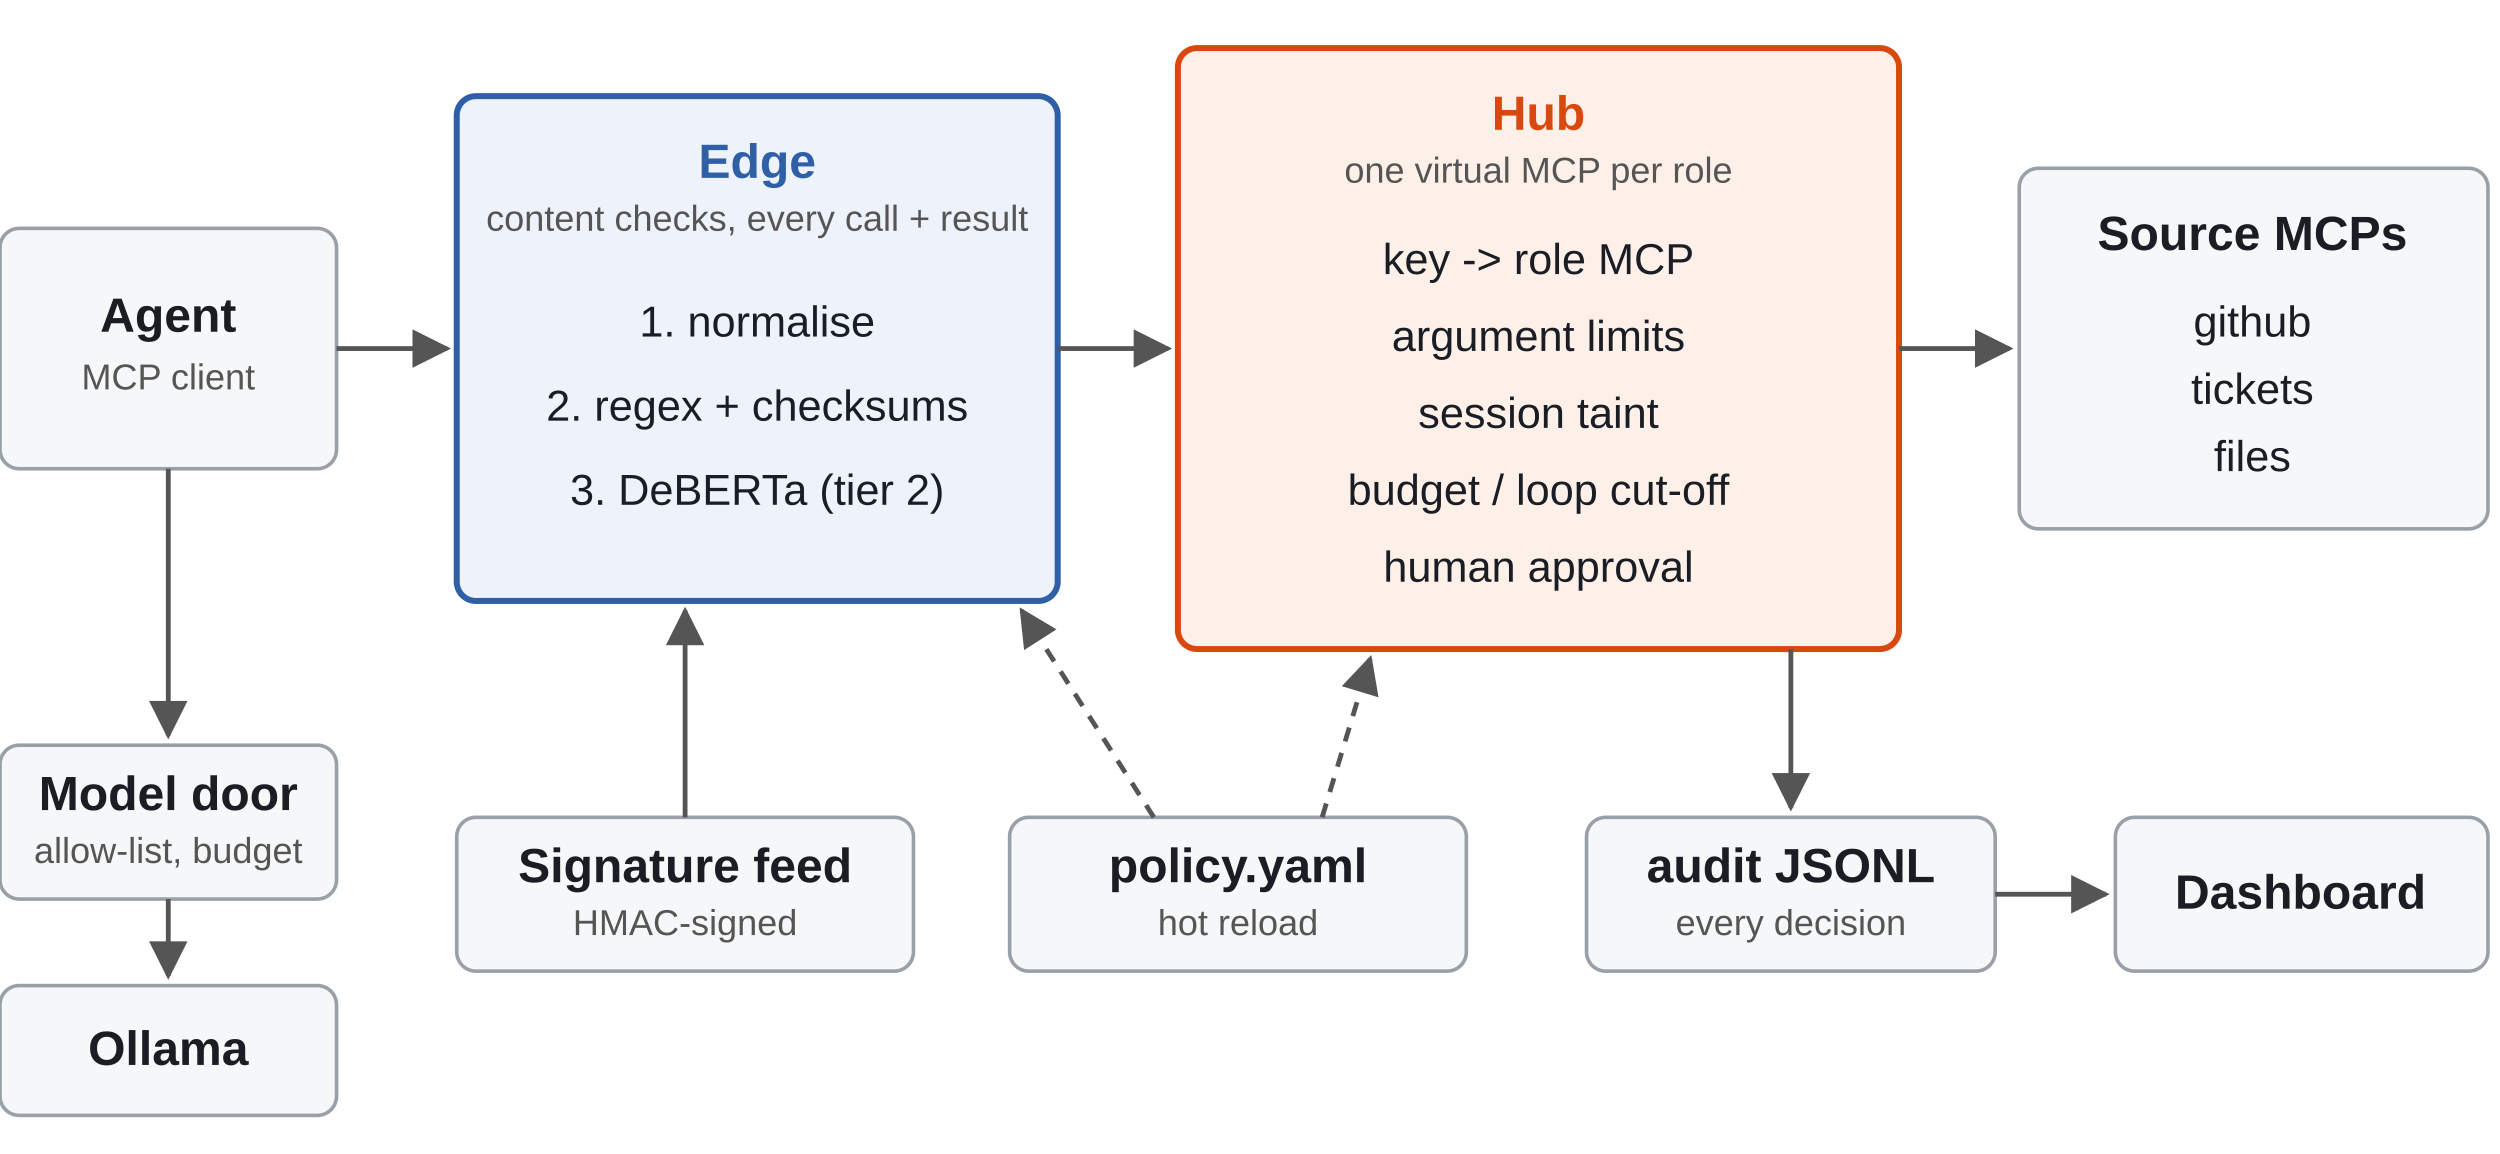
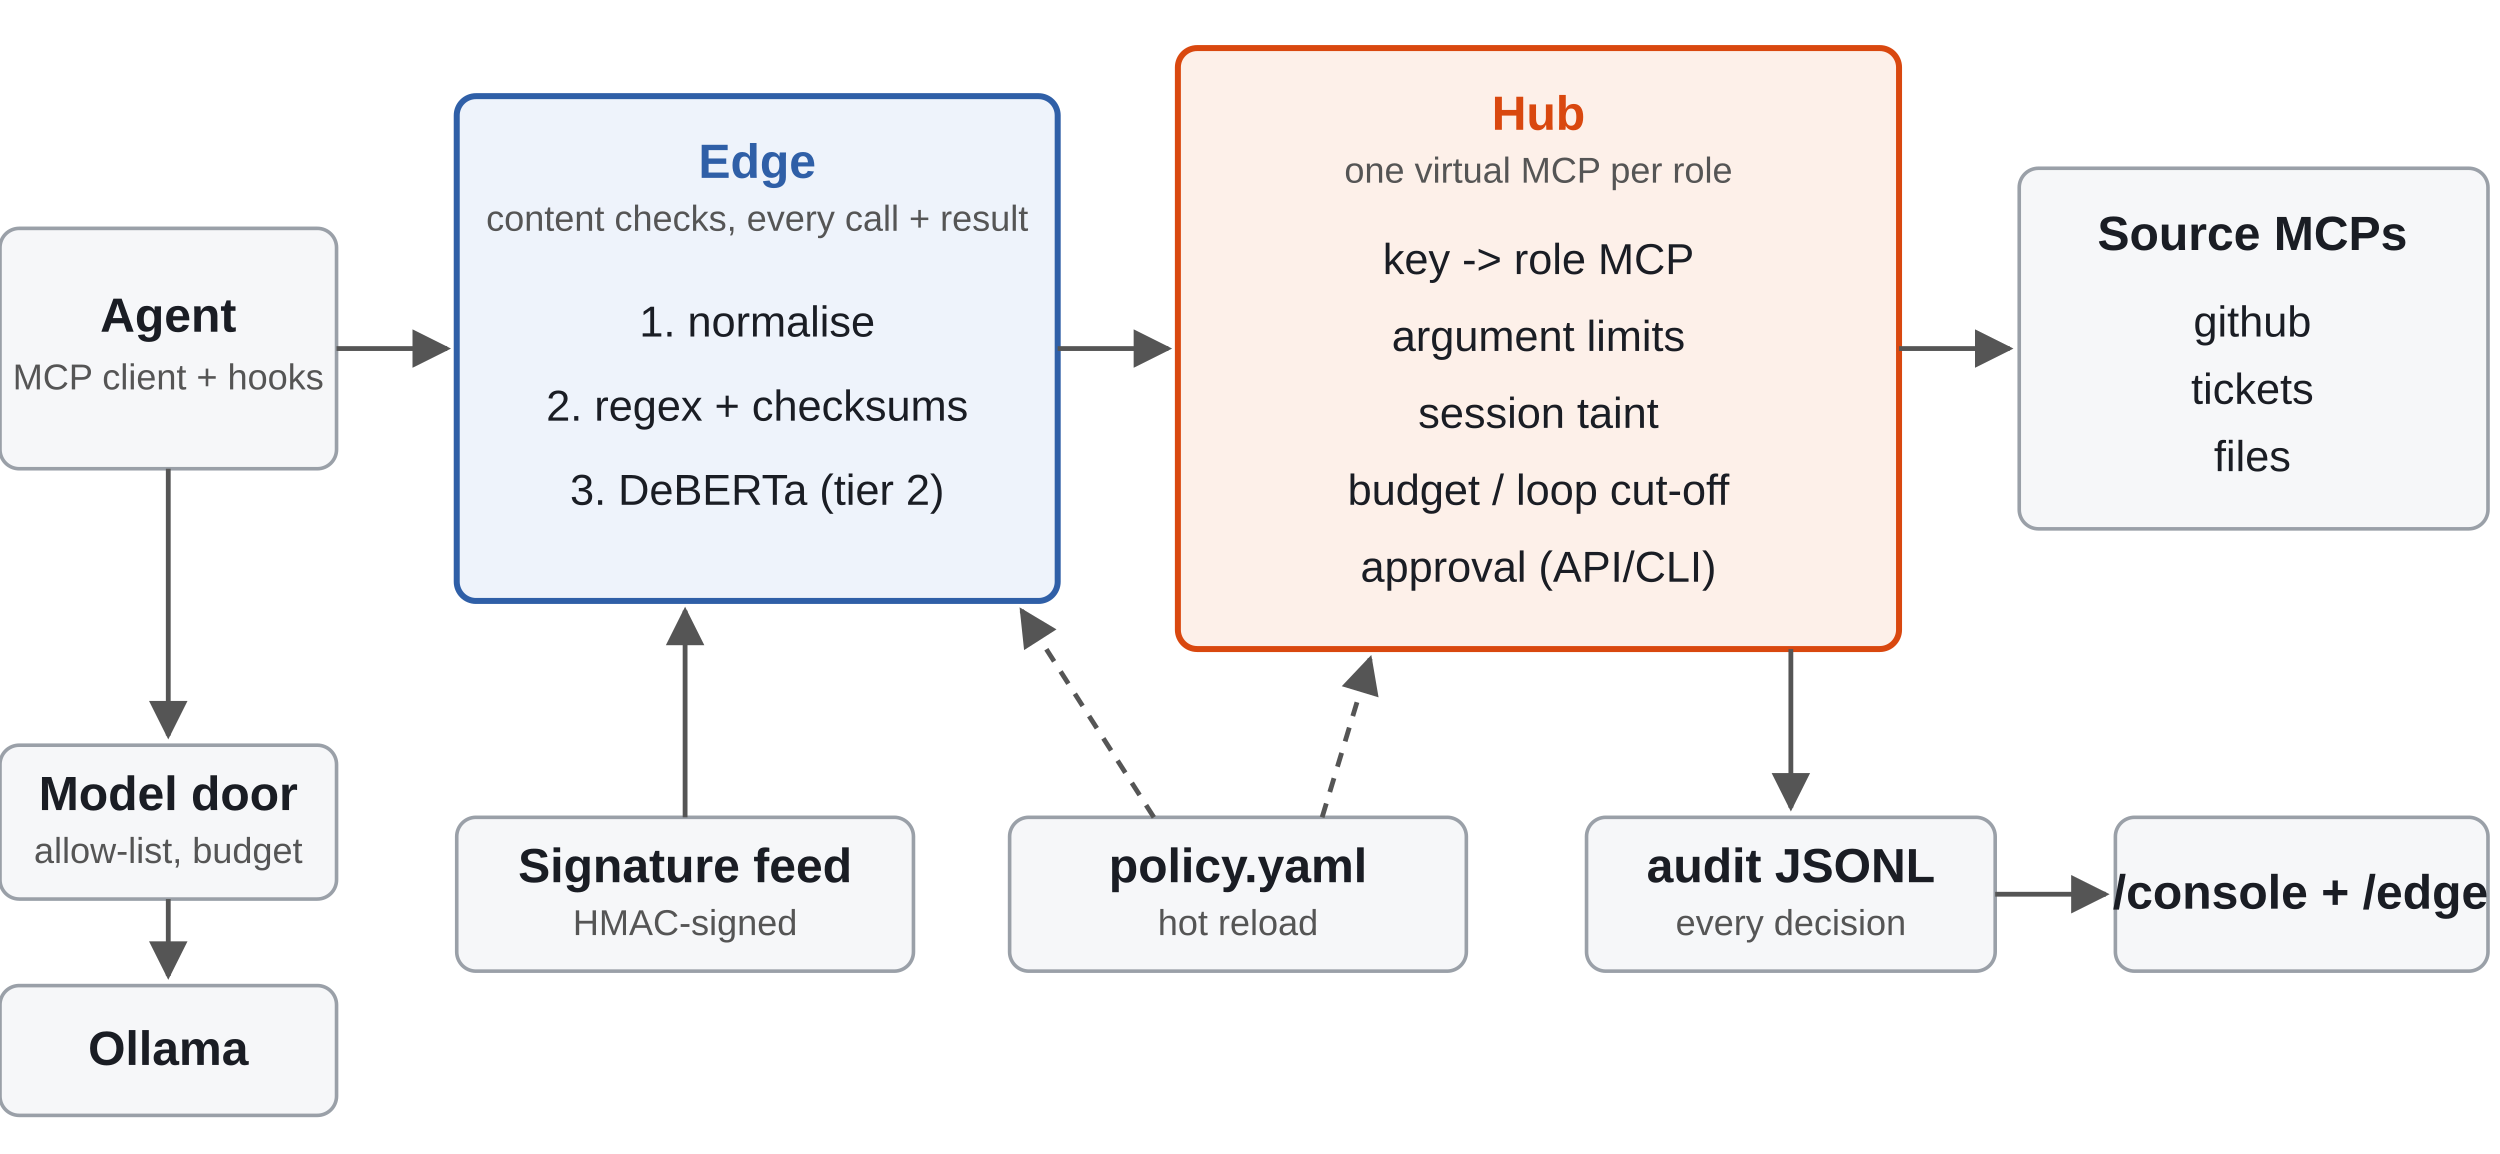
<svg xmlns="http://www.w3.org/2000/svg" viewBox="0 0 1040 480" font-family="Segoe UI, Helvetica Neue, Arial, sans-serif" font-size="18" fill="#1a1d24">
  <defs>
    <marker id="a" viewBox="0 0 10 10" refX="9" refY="5" markerWidth="8" markerHeight="8" orient="auto-start-reverse">
      <path d="M0,0 L10,5 L0,10 z" fill="#555" />
    </marker>
  </defs>
  <style>
    .box { fill: #f6f7f9; stroke: #9aa0a8; stroke-width: 1.5; }
    .edge { fill: #eef3fb; stroke: #2f5fa7; stroke-width: 2.5; }
    .hub { fill: #fdf0e9; stroke: #d9480f; stroke-width: 2.5; }
    .t { font-weight: 700; font-size: 20px; }
    .s { font-size: 15px; fill: #555; }
    .ln { stroke: #555; stroke-width: 2; fill: none; marker-end: url(#a); }
    .dash { stroke-dasharray: 6 5; }
  </style>
  <rect class="box" x="0" y="95" width="140" height="100" rx="8" />
  <text class="t" x="70" y="138" text-anchor="middle">Agent</text>
-   <text class="s" x="70" y="162" text-anchor="middle">MCP client</text>
+   <text class="s" x="70" y="162" text-anchor="middle">MCP client + hooks</text>
  <rect class="edge" x="190" y="40" width="250" height="210" rx="8" />
  <text class="t" x="315" y="74" text-anchor="middle" fill="#2f5fa7">Edge</text>
  <text class="s" x="315" y="96" text-anchor="middle">content checks, every call + result</text>
  <text x="315" y="140" text-anchor="middle">1. normalise</text>
  <text x="315" y="175" text-anchor="middle">2. regex + checksums</text>
  <text x="315" y="210" text-anchor="middle">3. DeBERTa (tier 2)</text>
  <rect class="hub" x="490" y="20" width="300" height="250" rx="8" />
  <text class="t" x="640" y="54" text-anchor="middle" fill="#d9480f">Hub</text>
  <text class="s" x="640" y="76" text-anchor="middle">one virtual MCP per role</text>
  <text x="640" y="114" text-anchor="middle">key -&gt; role MCP</text>
  <text x="640" y="146" text-anchor="middle">argument limits</text>
  <text x="640" y="178" text-anchor="middle">session taint</text>
  <text x="640" y="210" text-anchor="middle">budget / loop cut-off</text>
-   <text x="640" y="242" text-anchor="middle">human approval</text>
+   <text x="640" y="242" text-anchor="middle">approval (API/CLI)</text>
  <rect class="box" x="840" y="70" width="195" height="150" rx="8" />
  <text class="t" x="937" y="104" text-anchor="middle">Source MCPs</text>
  <text x="937" y="140" text-anchor="middle">github</text>
  <text x="937" y="168" text-anchor="middle">tickets</text>
  <text x="937" y="196" text-anchor="middle">files</text>
  <path class="ln" d="M140,145 H186" />
  <path class="ln" d="M440,145 H486" />
  <path class="ln" d="M790,145 H836" />
  <path class="ln" d="M70,195 V306" />
  <rect class="box" x="0" y="310" width="140" height="64" rx="8" />
  <text class="t" x="70" y="337" text-anchor="middle">Model door</text>
  <text class="s" x="70" y="359" text-anchor="middle">allow-list, budget</text>
  <path class="ln" d="M70,374 V406" />
  <rect class="box" x="0" y="410" width="140" height="54" rx="8" />
  <text class="t" x="70" y="443" text-anchor="middle">Ollama</text>
  <rect class="box" x="190" y="340" width="190" height="64" rx="8" />
  <text class="t" x="285" y="367" text-anchor="middle">Signature feed</text>
  <text class="s" x="285" y="389" text-anchor="middle">HMAC-signed</text>
  <path class="ln" d="M285,340 V254" />
  <rect class="box" x="420" y="340" width="190" height="64" rx="8" />
  <text class="t" x="515" y="367" text-anchor="middle">policy.yaml</text>
  <text class="s" x="515" y="389" text-anchor="middle">hot reload</text>
  <path class="ln dash" d="M480,340 L425,254" />
  <path class="ln dash" d="M550,340 L570,274" />
  <rect class="box" x="660" y="340" width="170" height="64" rx="8" />
  <text class="t" x="745" y="367" text-anchor="middle">audit JSONL</text>
  <text class="s" x="745" y="389" text-anchor="middle">every decision</text>
  <path class="ln" d="M745,270 V336" />
  <path class="ln" d="M830,372 H876" />
  <rect class="box" x="880" y="340" width="155" height="64" rx="8" />
-   <text class="t" x="957" y="378" text-anchor="middle">Dashboard</text>
+   <text class="t" x="957" y="378" text-anchor="middle">/console + /edge</text>
</svg>
